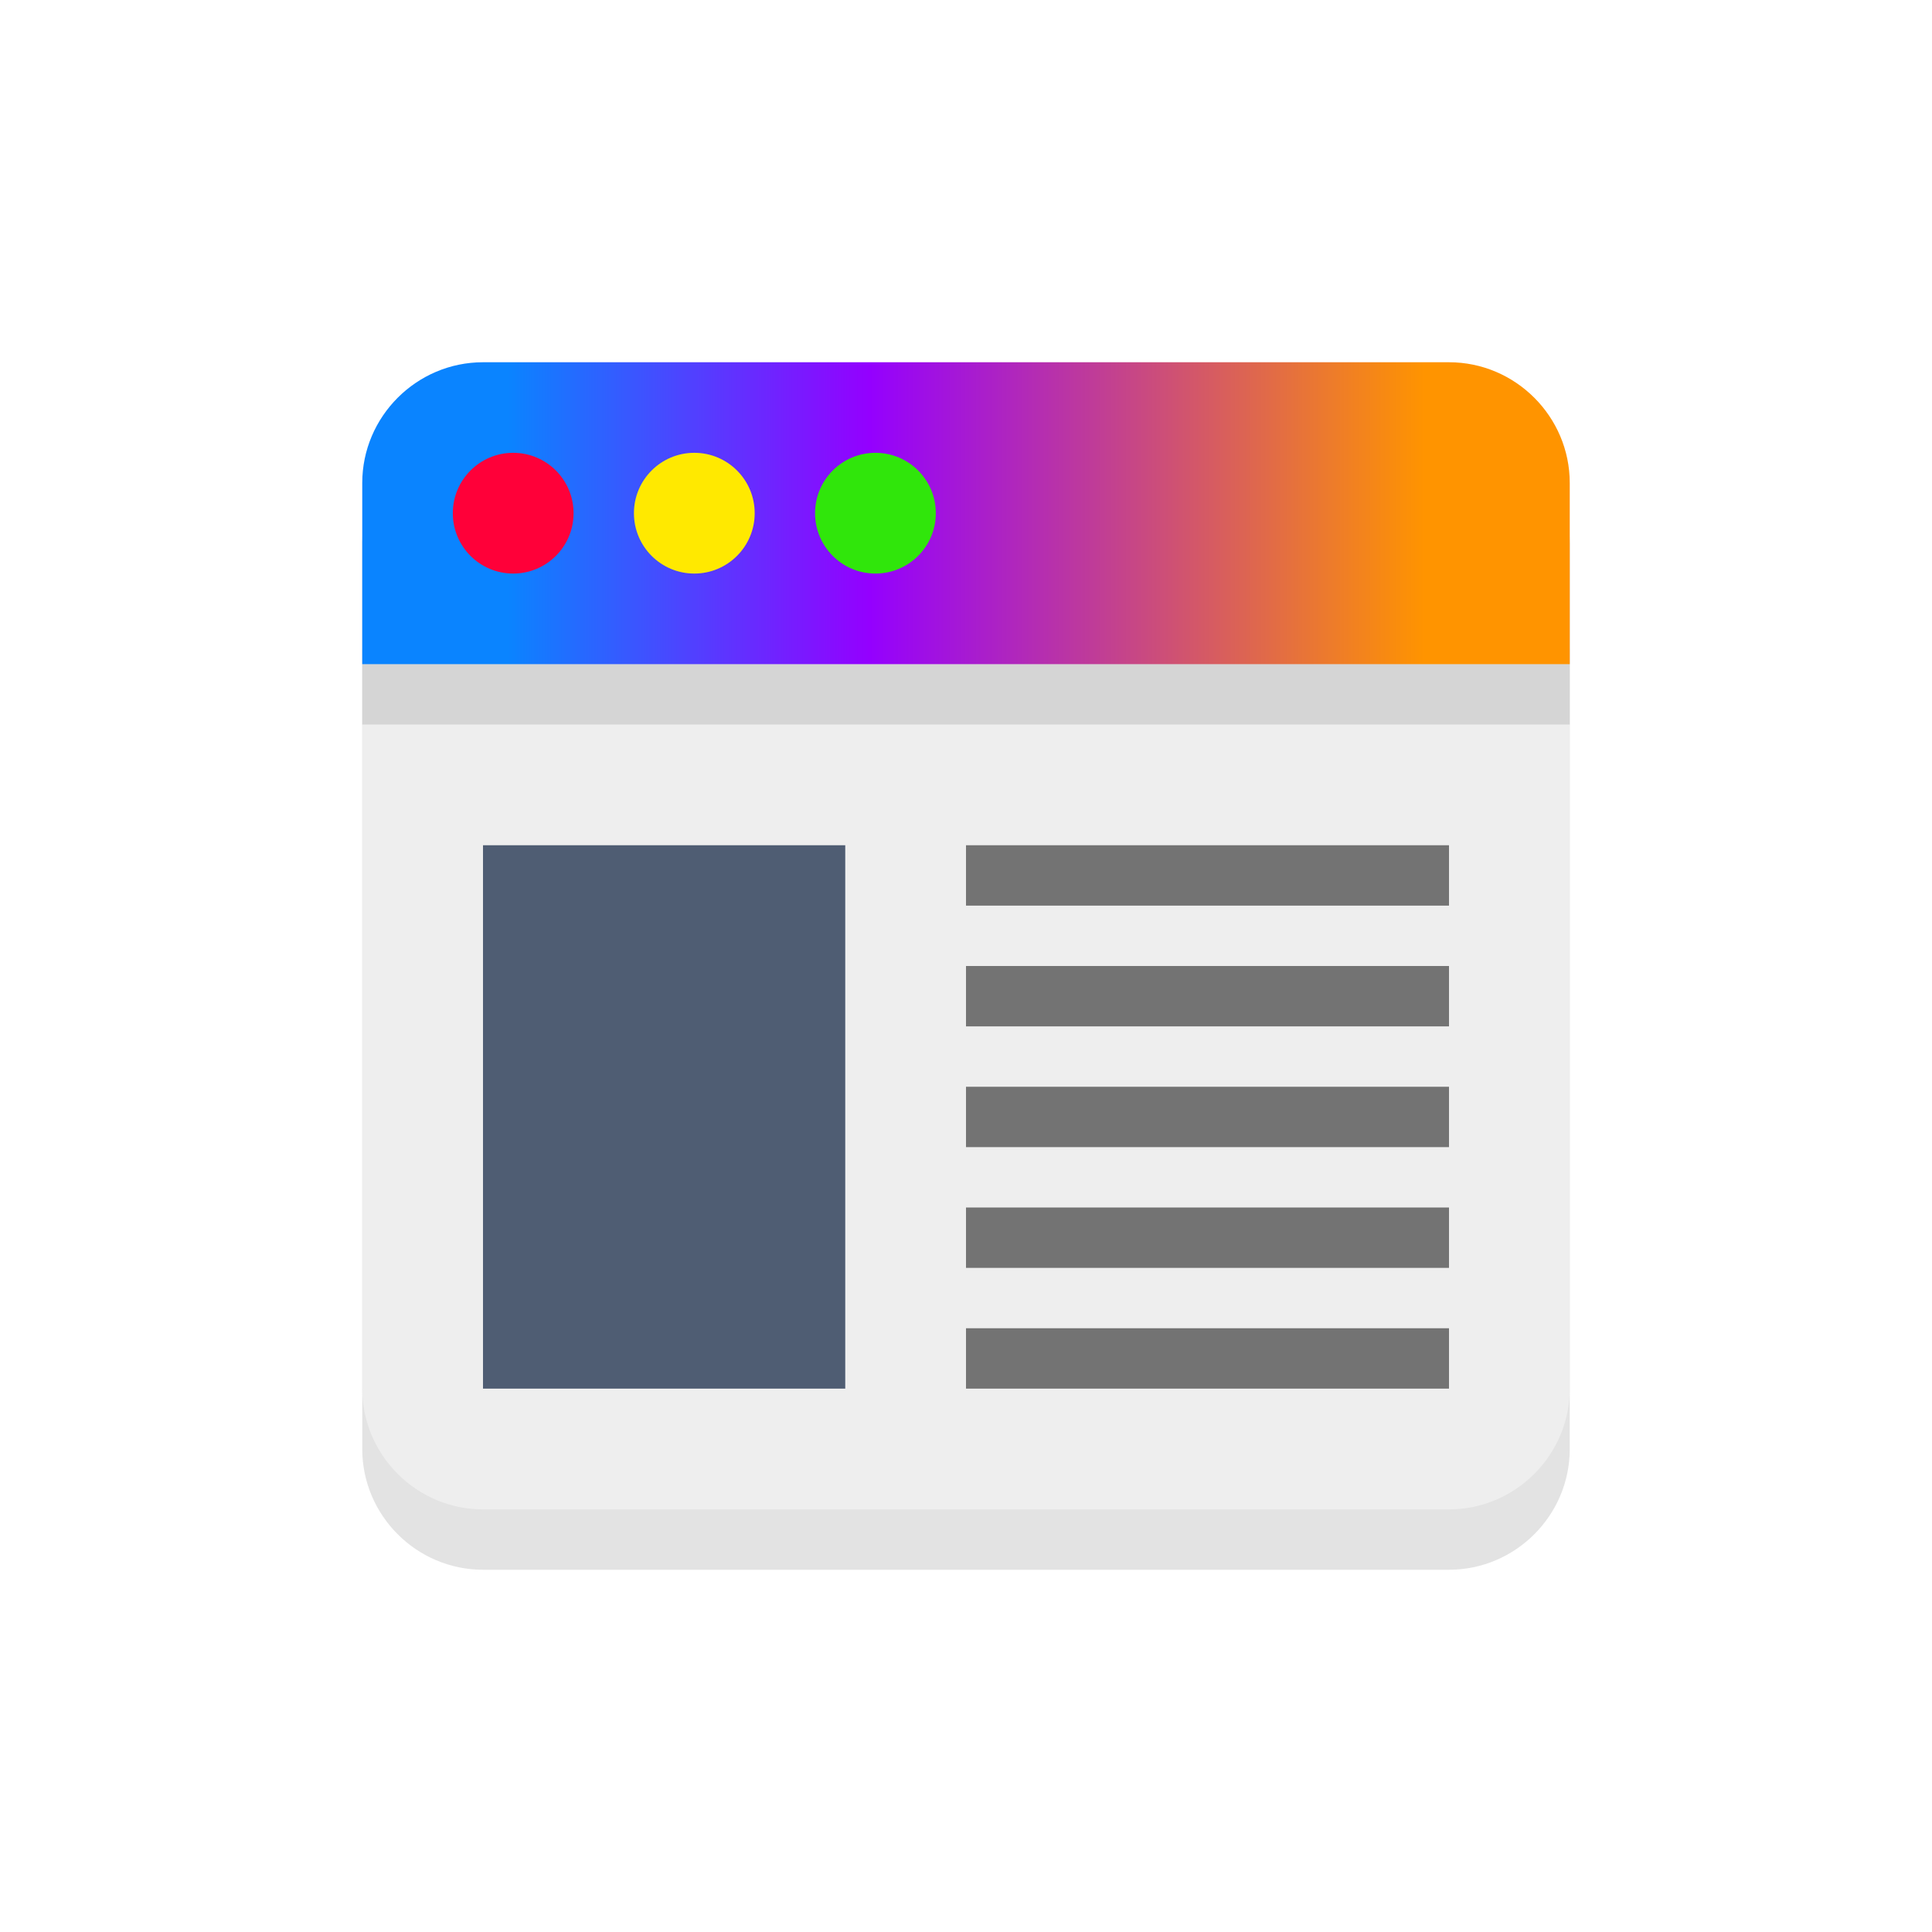
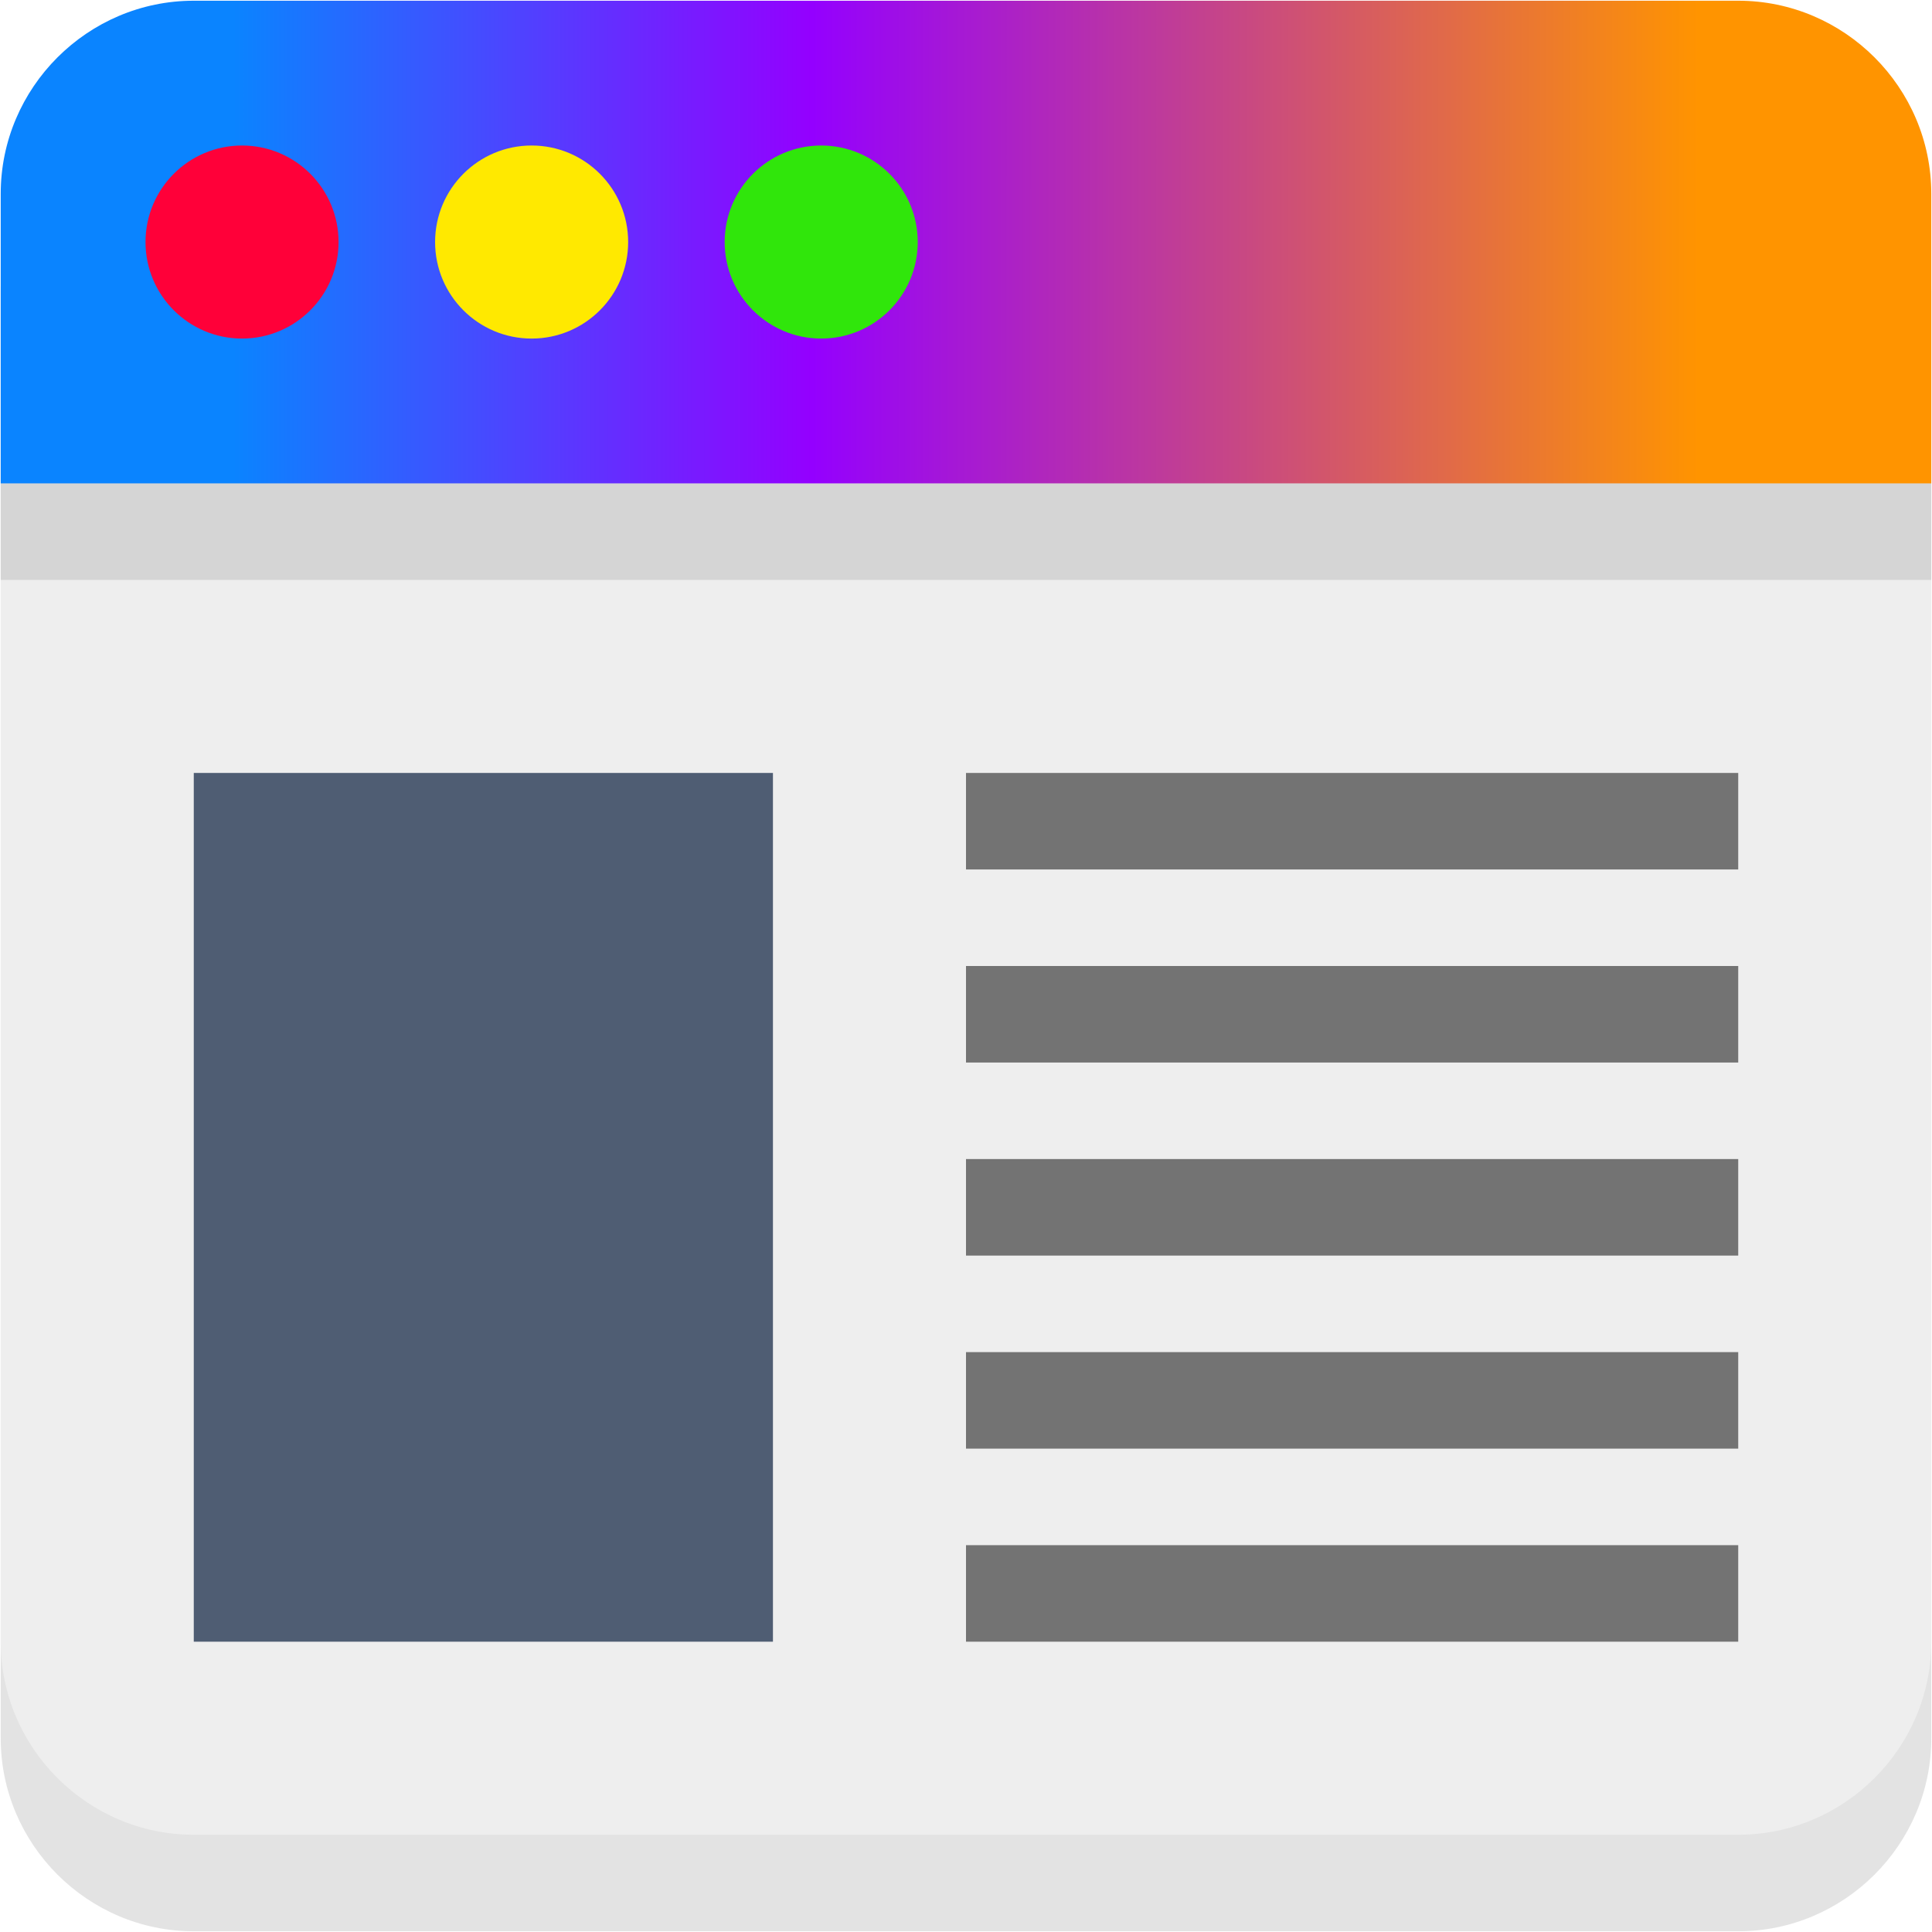
- <svg xmlns="http://www.w3.org/2000/svg" version="1.1" x="0px" y="0px" viewBox="0 0 64 64" style="enable-background:new 0 0 64 64;" xml:space="preserve">
-   <defs>
-     <linearGradient id="photonGradient">
-       <stop offset="12%" stop-color="#0a84ff" />
-       <stop offset="42%" stop-color="#9400ff" />
-       <stop offset="88%" stop-color="#ff9400" />
+ <svg xmlns="http://www.w3.org/2000/svg" version="1.1" x="0px" y="0px" viewBox="0 0 64 64" style="enable-background:new 0 0 64 64;" xml:space="preserve" id="svg184">
+   <defs id="defs126">
+     <linearGradient id="photonGradient" gradientTransform="scale(2,0.5)" x1="6" y1="24" x2="26" y2="24" gradientUnits="userSpaceOnUse">
+       <stop offset="12%" stop-color="#0a84ff" id="stop119" />
+       <stop offset="42%" stop-color="#9400ff" id="stop121" />
+       <stop offset="88%" stop-color="#ff9400" id="stop123" />
    </linearGradient>
  </defs>
-   <style type="text/css">
+   <style type="text/css" id="style128">
	.st1{opacity:0.2;}
	.st2{fill:#737373;}
	.st3{fill:#EEEEEE;}
	.st4{fill:url(#photonGradient);}
	.st5{fill:#ffe900;}
	.st6{fill:#30e60b;}
	.st7{fill:#ff0039;}
	.st8{fill:#4F5D73;}
</style>
-   <g id="Layer_1">
-     <g class="st1">
-       <path class="st2" d="M52,48c0,2.2-1.8,4-4,4H16c-2.2,0-4-1.8-4-4V18c0-2.2,1.8-4,4-4h32c2.2,0,4,1.8,4,4V48z" />
+   <g id="Layer_1" transform="matrix(1.598808,0,0,1.598808,-19.16186,-19.16186)">
+     <g class="st1" id="g132" style="opacity:0.2">
+       <path class="st2" d="m 52,48 c 0,2.2 -1.8,4 -4,4 H 16 c -2.2,0 -4,-1.8 -4,-4 V 18 c 0,-2.2 1.8,-4 4,-4 h 32 c 2.2,0 4,1.8 4,4 z" id="path130" style="fill:#737373" />
    </g>
-     <g>
-       <path class="st3" d="M12,21.5V46c0,2.2,1.8,4,4,4h32c2.2,0,4-1.8,4-4V21.5H12z" />
+     <g id="g136">
+       <path class="st3" d="M 12,21.5 V 46 c 0,2.2 1.8,4 4,4 h 32 c 2.2,0 4,-1.8 4,-4 V 21.5 Z" id="path134" style="fill:#eeeeee" />
    </g>
-     <g class="st1">
-       <path class="st2" d="M52,18c0-2.2-1.8-4-4-4H16c-2.2,0-4,1.8-4,4v6h40V18z" />
+     <g class="st1" id="g140" style="opacity:0.2">
+       <path class="st2" d="m 52,18 c 0,-2.2 -1.8,-4 -4,-4 H 16 c -2.2,0 -4,1.8 -4,4 v 6 h 40 z" id="path138" style="fill:#737373" />
    </g>
-     <g>
-       <path class="st4" d="M52,16c0-2.2-1.8-4-4-4H16c-2.2,0-4,1.8-4,4v6h40V16z" />
+     <g id="g144">
+       <path class="st4" d="m 52,16 c 0,-2.2 -1.8,-4 -4,-4 H 16 c -2.2,0 -4,1.8 -4,4 v 6 h 40 z" id="path142" style="fill:url(#photonGradient)" />
    </g>
-     <g>
-       <circle class="st5" cx="23" cy="17" r="2" />
+     <g id="g148">
+       <circle class="st5" cx="23" cy="17" r="2" id="circle146" style="fill:#ffe900" />
    </g>
-     <g>
-       <circle class="st6" cx="29" cy="17" r="2" />
+     <g id="g152">
+       <circle class="st6" cx="29" cy="17" r="2" id="circle150" style="fill:#30e60b" />
    </g>
-     <g>
-       <circle class="st7" cx="17" cy="17" r="2" />
+     <g id="g156">
+       <circle class="st7" cx="17" cy="17" r="2" id="circle154" style="fill:#ff0039" />
    </g>
-     <g>
-       <rect x="16" y="28" class="st8" width="12" height="18" />
+     <g id="g160">
+       <rect x="16" y="28" class="st8" width="12" height="18" id="rect158" style="fill:#4f5d73" />
    </g>
-     <g>
-       <rect x="32" y="28" class="st2" width="16" height="2" />
+     <g id="g164">
+       <rect x="32" y="28" class="st2" width="16" height="2" id="rect162" style="fill:#737373" />
    </g>
-     <g>
-       <rect x="32" y="32" class="st2" width="16" height="2" />
+     <g id="g168">
+       <rect x="32" y="32" class="st2" width="16" height="2" id="rect166" style="fill:#737373" />
    </g>
-     <g>
-       <rect x="32" y="36" class="st2" width="16" height="2" />
+     <g id="g172">
+       <rect x="32" y="36" class="st2" width="16" height="2" id="rect170" style="fill:#737373" />
    </g>
-     <g>
-       <rect x="32" y="40" class="st2" width="16" height="2" />
+     <g id="g176">
+       <rect x="32" y="40" class="st2" width="16" height="2" id="rect174" style="fill:#737373" />
    </g>
-     <g>
-       <rect x="32" y="44" class="st2" width="16" height="2" />
+     <g id="g180">
+       <rect x="32" y="44" class="st2" width="16" height="2" id="rect178" style="fill:#737373" />
    </g>
  </g>
-   <g id="Layer_2">
- </g>
+   <g id="Layer_2" />
</svg>
